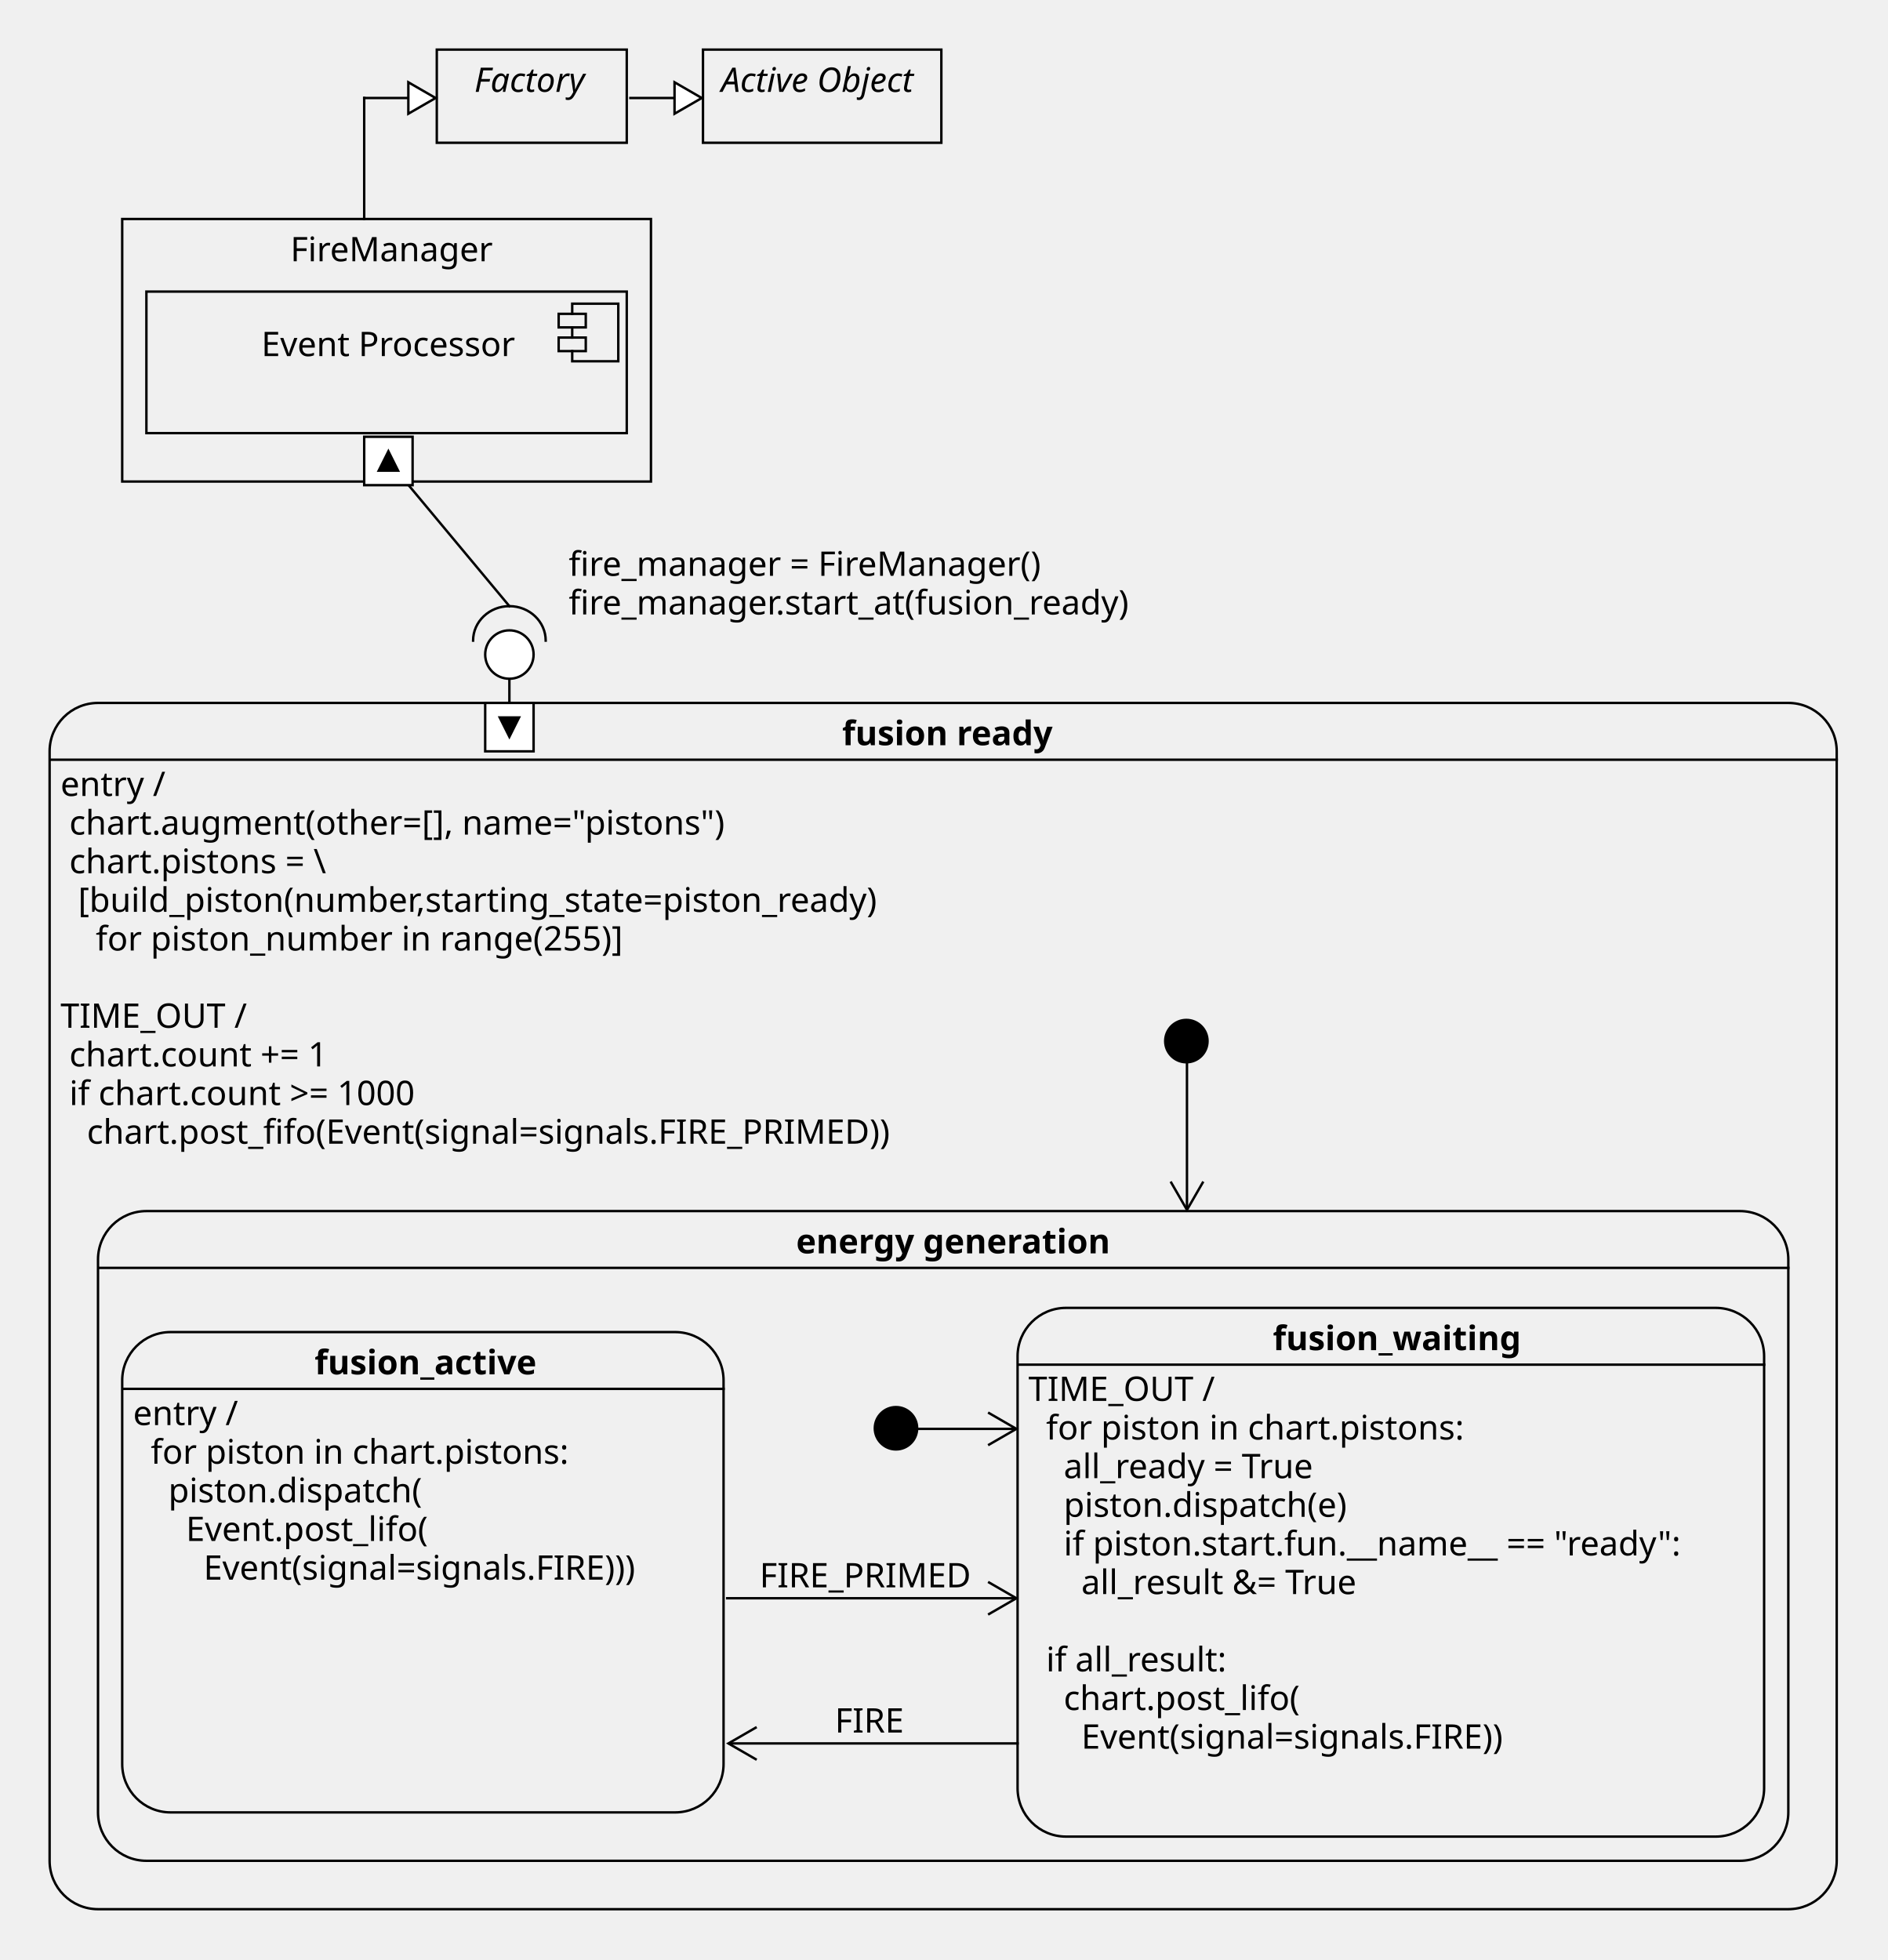
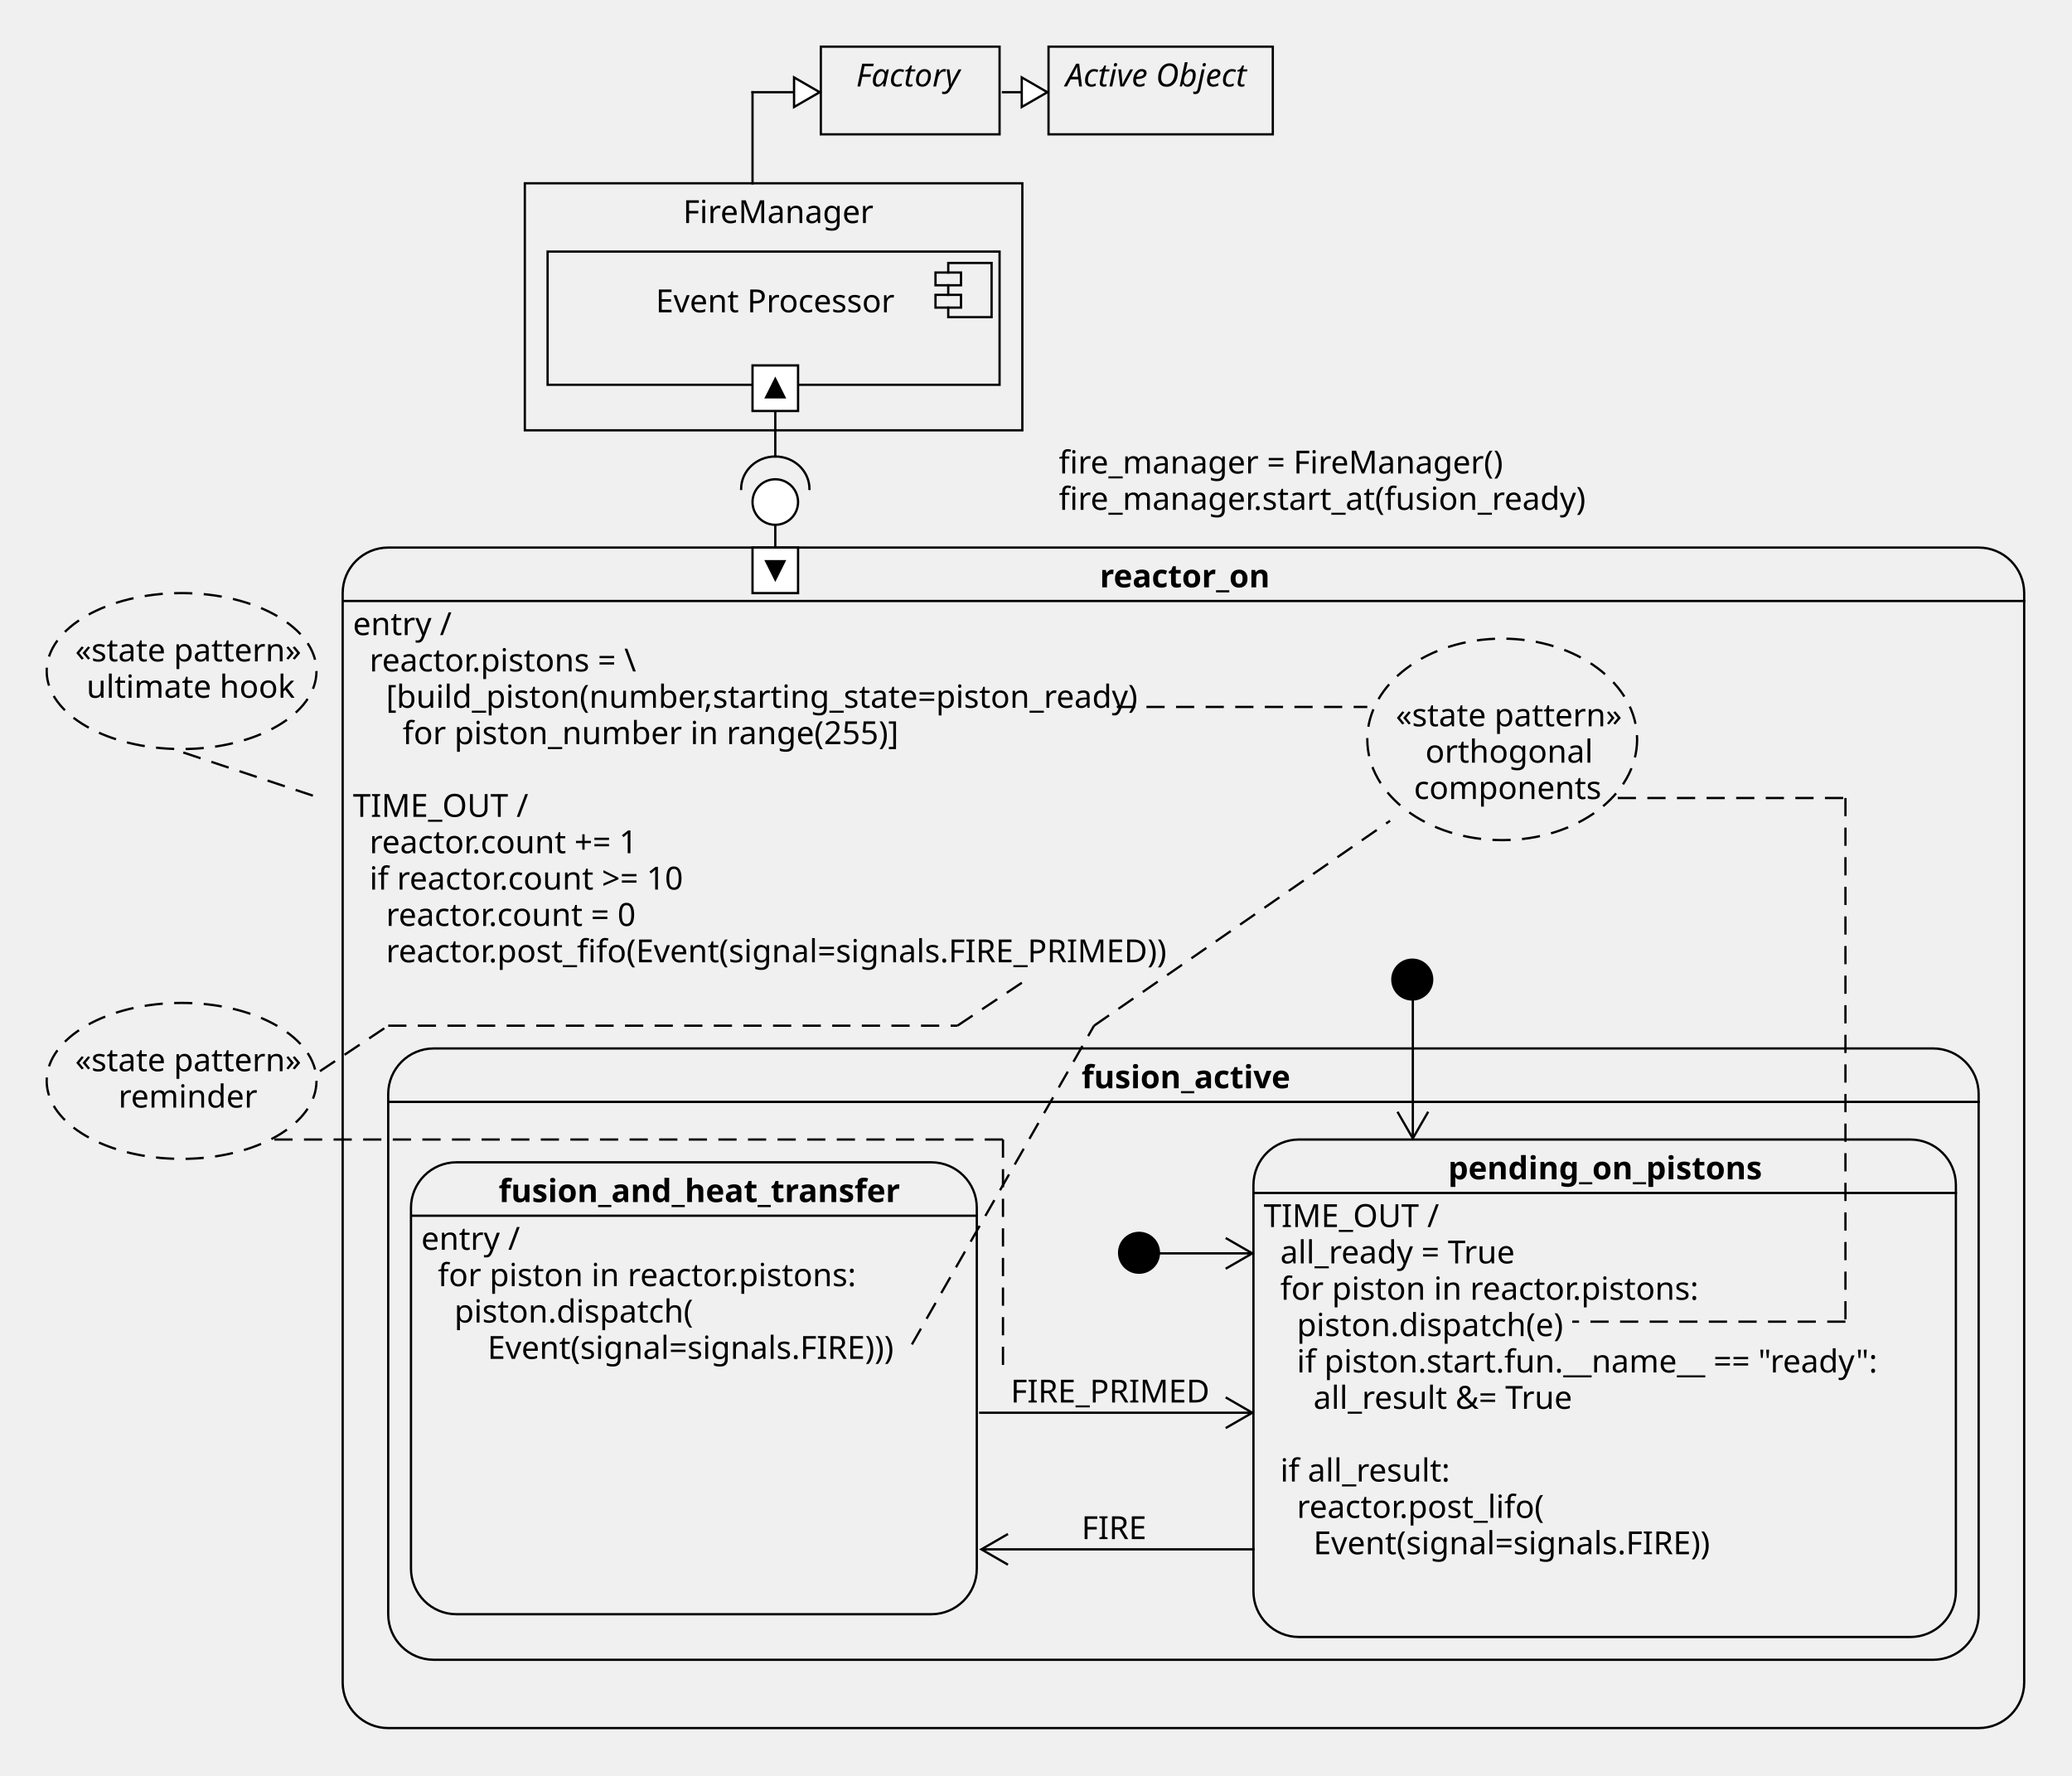
- <svg xmlns="http://www.w3.org/2000/svg" fill-opacity="1" color-rendering="auto" color-interpolation="auto" text-rendering="auto" stroke="black" stroke-linecap="square" width="780" stroke-miterlimit="10" shape-rendering="auto" stroke-opacity="1" fill="black" stroke-dasharray="none" font-weight="normal" stroke-width="1" viewBox="320 200 780 810" height="810" font-family="'Dialog'" font-style="normal" stroke-linejoin="miter" font-size="12px" stroke-dashoffset="0" image-rendering="auto">
+ <svg xmlns="http://www.w3.org/2000/svg" fill-opacity="1" color-rendering="auto" color-interpolation="auto" text-rendering="auto" stroke="black" stroke-linecap="square" width="910" stroke-miterlimit="10" shape-rendering="auto" stroke-opacity="1" fill="black" stroke-dasharray="none" font-weight="normal" stroke-width="1" viewBox="110 40 910 780" height="780" font-family="'Dialog'" font-style="normal" stroke-linejoin="miter" font-size="12px" stroke-dashoffset="0" image-rendering="auto">
  <defs id="genericDefs" />
  <g>
    <defs id="defs1">
      <clipPath clipPathUnits="userSpaceOnUse" id="clipPath1">
        <path d="M0 0 L2147483647 0 L2147483647 2147483647 L0 2147483647 L0 0 Z" />
      </clipPath>
      <clipPath clipPathUnits="userSpaceOnUse" id="clipPath2">
+         <path d="M0 0 L0 90 L120 90 L120 0 Z" />
+       </clipPath>
+       <clipPath clipPathUnits="userSpaceOnUse" id="clipPath3">
+         <path d="M0 0 L0 70 L120 70 L120 0 Z" />
+       </clipPath>
+       <clipPath clipPathUnits="userSpaceOnUse" id="clipPath4">
        <path d="M0 0 L0 40 L100 40 L100 0 Z" />
      </clipPath>
-       <clipPath clipPathUnits="userSpaceOnUse" id="clipPath3">
+       <clipPath clipPathUnits="userSpaceOnUse" id="clipPath5">
        <path d="M0 0 L0 40 L80 40 L80 0 Z" />
      </clipPath>
-       <clipPath clipPathUnits="userSpaceOnUse" id="clipPath4">
+       <clipPath clipPathUnits="userSpaceOnUse" id="clipPath6">
        <path d="M0 0 L0 40 L240 40 L240 0 Z" />
      </clipPath>
-       <clipPath clipPathUnits="userSpaceOnUse" id="clipPath5">
+       <clipPath clipPathUnits="userSpaceOnUse" id="clipPath7">
        <path d="M0 0 L0 60 L200 60 L200 0 Z" />
      </clipPath>
-       <clipPath clipPathUnits="userSpaceOnUse" id="clipPath6">
+       <clipPath clipPathUnits="userSpaceOnUse" id="clipPath8">
        <path d="M0 0 L0 110 L220 110 L220 0 Z" />
      </clipPath>
-       <clipPath clipPathUnits="userSpaceOnUse" id="clipPath7">
+       <clipPath clipPathUnits="userSpaceOnUse" id="clipPath9">
        <path d="M0 0 L0 20 L20 20 L20 0 Z" />
      </clipPath>
-       <clipPath clipPathUnits="userSpaceOnUse" id="clipPath8">
+       <clipPath clipPathUnits="userSpaceOnUse" id="clipPath10">
        <path d="M0 0 L0 270 L700 270 L700 0 Z" />
      </clipPath>
-       <clipPath clipPathUnits="userSpaceOnUse" id="clipPath9">
+       <clipPath clipPathUnits="userSpaceOnUse" id="clipPath11">
        <path d="M0 0 L0 220 L310 220 L310 0 Z" />
      </clipPath>
-       <clipPath clipPathUnits="userSpaceOnUse" id="clipPath10">
+       <clipPath clipPathUnits="userSpaceOnUse" id="clipPath12">
        <path d="M0 0 L0 200 L250 200 L250 0 Z" />
      </clipPath>
-       <clipPath clipPathUnits="userSpaceOnUse" id="clipPath11">
-         <path d="M0 0 L0 500 L740 500 L740 0 Z" />
-       </clipPath>
-       <clipPath clipPathUnits="userSpaceOnUse" id="clipPath12">
-         <path d="M0 0 L0 30 L60 30 L60 0 Z" />
-       </clipPath>
      <clipPath clipPathUnits="userSpaceOnUse" id="clipPath13">
-         <path d="M0 0 L0 80 L60 80 L60 0 Z" />
+         <path d="M0 0 L0 520 L740 520 L740 0 Z" />
      </clipPath>
      <clipPath clipPathUnits="userSpaceOnUse" id="clipPath14">
+         <path d="M0 0 L0 260 L240 260 L240 0 Z" />
+       </clipPath>
+       <clipPath clipPathUnits="userSpaceOnUse" id="clipPath15">
+         <path d="M0 0 L0 260 L150 260 L150 0 Z" />
+       </clipPath>
+       <clipPath clipPathUnits="userSpaceOnUse" id="clipPath16">
+         <path d="M0 0 L0 30 L140 30 L140 0 Z" />
+       </clipPath>
+       <clipPath clipPathUnits="userSpaceOnUse" id="clipPath17">
+         <path d="M0 0 L0 50 L90 50 L90 0 Z" />
+       </clipPath>
+       <clipPath clipPathUnits="userSpaceOnUse" id="clipPath18">
+         <path d="M0 0 L0 70 L340 70 L340 0 Z" />
+       </clipPath>
+       <clipPath clipPathUnits="userSpaceOnUse" id="clipPath19">
+         <path d="M0 0 L0 130 L350 130 L350 0 Z" />
+       </clipPath>
+       <clipPath clipPathUnits="userSpaceOnUse" id="clipPath20">
+         <path d="M0 0 L0 30 L50 30 L50 0 Z" />
+       </clipPath>
+       <clipPath clipPathUnits="userSpaceOnUse" id="clipPath21">
+         <path d="M0 0 L0 70 L60 70 L60 0 Z" />
+       </clipPath>
+       <clipPath clipPathUnits="userSpaceOnUse" id="clipPath22">
        <path d="M0 0 L0 60 L30 60 L30 0 Z" />
      </clipPath>
-       <clipPath clipPathUnits="userSpaceOnUse" id="clipPath15">
-         <path d="M0 0 L0 100 L90 100 L90 0 Z" />
-       </clipPath>
-       <clipPath clipPathUnits="userSpaceOnUse" id="clipPath16">
+       <clipPath clipPathUnits="userSpaceOnUse" id="clipPath23">
+         <path d="M0 0 L0 70 L50 70 L50 0 Z" />
+       </clipPath>
+       <clipPath clipPathUnits="userSpaceOnUse" id="clipPath24">
        <path d="M0 0 L0 40 L150 40 L150 0 Z" />
      </clipPath>
-       <clipPath clipPathUnits="userSpaceOnUse" id="clipPath17">
+       <clipPath clipPathUnits="userSpaceOnUse" id="clipPath25">
        <path d="M0 0 L0 30 L80 30 L80 0 Z" />
      </clipPath>
-       <clipPath clipPathUnits="userSpaceOnUse" id="clipPath18">
+       <clipPath clipPathUnits="userSpaceOnUse" id="clipPath26">
        <path d="M0 0 L0 100 L30 100 L30 0 Z" />
      </clipPath>
    </defs>
-     <g fill="rgb(255,255,255)" fill-opacity="0" transform="translate(610,220)" stroke-opacity="0" stroke="rgb(255,255,255)">
-       <rect x="0.5" width="98.5" height="38.5" y="0.5" clip-path="url(#clipPath2)" stroke="none" />
-     </g>
-     <g transform="translate(610,220)">
-       <rect fill="none" x="0.5" width="98.5" height="38.5" y="0.5" clip-path="url(#clipPath2)" />
-       <text x="8" font-size="14px" y="17.969" clip-path="url(#clipPath2)" font-family="sans-serif" font-style="italic" stroke="none" xml:space="preserve">Active Object</text>
-     </g>
-     <g fill="rgb(255,255,255)" fill-opacity="0" transform="translate(500,220)" stroke-opacity="0" stroke="rgb(255,255,255)">
-       <rect x="0.5" width="78.5" height="38.5" y="0.5" clip-path="url(#clipPath3)" stroke="none" />
-     </g>
-     <g transform="translate(500,220)">
-       <rect fill="none" x="0.5" width="78.5" height="38.5" y="0.5" clip-path="url(#clipPath3)" />
-       <text x="16" font-size="14px" y="17.969" clip-path="url(#clipPath3)" font-family="sans-serif" font-style="italic" stroke="none" xml:space="preserve">Factory</text>
-     </g>
-     <g font-family="sans-serif" font-size="14px" transform="translate(550,420)">
-       <text x="5" xml:space="preserve" y="17.969" clip-path="url(#clipPath4)" stroke="none">fire_manager = FireManager()</text>
-       <text x="5" xml:space="preserve" y="33.938" clip-path="url(#clipPath4)" stroke="none">fire_manager.start_at(fusion_ready)</text>
-     </g>
-     <g fill="rgb(255,255,255)" fill-opacity="0" transform="translate(380,320)" stroke-opacity="0" stroke="rgb(255,255,255)">
-       <rect x="170.86" width="11.2" height="5.6" y="9.7" clip-path="url(#clipPath5)" stroke="none" />
-     </g>
-     <g transform="translate(380,320)">
-       <rect fill="none" x="170.86" width="11.2" height="5.6" y="9.7" clip-path="url(#clipPath5)" />
-     </g>
-     <g fill="rgb(255,255,255)" fill-opacity="0" transform="translate(380,320)" stroke-opacity="0" stroke="rgb(255,255,255)">
-       <rect x="170.86" width="11.2" height="5.6" y="19.5" clip-path="url(#clipPath5)" stroke="none" />
-     </g>
-     <g transform="translate(380,320)">
-       <rect fill="none" x="170.86" width="11.2" height="5.6" y="19.5" clip-path="url(#clipPath5)" />
-       <path fill="none" d="M176.46 15.3 L176.46 19.5" clip-path="url(#clipPath5)" />
-       <path fill="none" d="M176.46 9.7 L176.46 5.5 L195.5 5.5 L195.5 29.3 L176.46 29.3 L176.46 25.1" clip-path="url(#clipPath5)" />
-     </g>
-     <g fill="rgb(255,255,255)" fill-opacity="0" transform="translate(380,320)" stroke-opacity="0" stroke="rgb(255,255,255)">
-       <rect x="0.5" width="198.5" height="58.5" y="0.5" clip-path="url(#clipPath5)" stroke="none" />
-     </g>
-     <g transform="translate(380,320)">
-       <rect fill="none" x="0.5" width="198.5" height="58.5" y="0.5" clip-path="url(#clipPath5)" />
-       <text x="48" font-size="14px" y="27.169" clip-path="url(#clipPath5)" font-family="sans-serif" stroke="none" xml:space="preserve">Event Processor</text>
-     </g>
-     <g fill="rgb(255,255,255)" fill-opacity="0" transform="translate(370,290)" stroke-opacity="0" stroke="rgb(255,255,255)">
-       <rect x="0.5" width="218.5" height="108.5" y="0.5" clip-path="url(#clipPath6)" stroke="none" />
-     </g>
-     <g transform="translate(370,290)">
-       <rect fill="none" x="0.5" width="218.5" height="108.5" y="0.5" clip-path="url(#clipPath6)" />
-       <text x="70" font-size="14px" y="17.969" clip-path="url(#clipPath6)" font-family="sans-serif" stroke="none" xml:space="preserve">FireManager</text>
-     </g>
-     <g transform="translate(680,780)">
-       <circle r="8.75" clip-path="url(#clipPath7)" cx="10.25" cy="10.25" stroke="none" />
-       <circle fill="none" r="8.75" clip-path="url(#clipPath7)" cx="10.25" cy="10.25" />
-     </g>
-     <g transform="translate(800,620)">
-       <circle r="8.75" clip-path="url(#clipPath7)" cx="10.25" cy="10.25" stroke="none" />
-       <circle fill="none" r="8.75" clip-path="url(#clipPath7)" cx="10.25" cy="10.25" />
-     </g>
-     <g fill="rgb(255,255,255)" fill-opacity="0" transform="translate(360,700)" stroke-opacity="0" stroke="rgb(255,255,255)">
-       <rect x="0.5" y="0.5" clip-path="url(#clipPath8)" width="698.5" rx="20" ry="20" height="268.5" stroke="none" />
-     </g>
-     <g transform="translate(360,700)">
-       <rect x="0.5" y="0.5" clip-path="url(#clipPath8)" fill="none" width="698.5" rx="20" ry="20" height="268.5" />
-       <text x="289" font-size="14px" y="17.969" clip-path="url(#clipPath8)" font-family="sans-serif" stroke="none" font-weight="bold" xml:space="preserve">energy generation</text>
-       <path fill="none" d="M1 23.969 L699 23.969" clip-path="url(#clipPath8)" />
-     </g>
-     <g fill="rgb(255,255,255)" fill-opacity="0" transform="translate(740,740)" stroke-opacity="0" stroke="rgb(255,255,255)">
-       <rect x="0.5" y="0.5" clip-path="url(#clipPath9)" width="308.5" rx="20" ry="20" height="218.5" stroke="none" />
-     </g>
-     <g transform="translate(740,740)">
-       <rect x="0.5" y="0.5" clip-path="url(#clipPath9)" fill="none" width="308.5" rx="20" ry="20" height="218.5" />
-       <text x="106" font-size="14px" y="17.969" clip-path="url(#clipPath9)" font-family="sans-serif" stroke="none" font-weight="bold" xml:space="preserve">fusion_waiting</text>
-       <path fill="none" d="M1 23.969 L309 23.969" clip-path="url(#clipPath9)" />
-       <text x="5" font-size="14px" y="38.938" clip-path="url(#clipPath9)" font-family="sans-serif" stroke="none" xml:space="preserve">TIME_OUT / </text>
-       <text x="5" font-size="14px" y="54.906" clip-path="url(#clipPath9)" font-family="sans-serif" stroke="none" xml:space="preserve">  for piston in chart.pistons:</text>
-       <text x="5" font-size="14px" y="70.875" clip-path="url(#clipPath9)" font-family="sans-serif" stroke="none" xml:space="preserve">  	 all_ready = True</text>
-       <text x="5" font-size="14px" y="86.844" clip-path="url(#clipPath9)" font-family="sans-serif" stroke="none" xml:space="preserve">    piston.dispatch(e)</text>
-       <text x="5" font-size="14px" y="102.812" clip-path="url(#clipPath9)" font-family="sans-serif" stroke="none" xml:space="preserve">    if piston.start.fun.__name__ == "ready":</text>
-       <text x="5" font-size="14px" y="118.781" clip-path="url(#clipPath9)" font-family="sans-serif" stroke="none" xml:space="preserve">      all_result &amp;= True</text>
-       <text x="5" font-size="14px" y="134.75" clip-path="url(#clipPath9)" font-family="sans-serif" stroke="none" xml:space="preserve">     </text>
-       <text x="5" font-size="14px" y="150.719" clip-path="url(#clipPath9)" font-family="sans-serif" stroke="none" xml:space="preserve">  if all_result:</text>
-       <text x="5" font-size="14px" y="166.688" clip-path="url(#clipPath9)" font-family="sans-serif" stroke="none" xml:space="preserve">    chart.post_lifo(</text>
-       <text x="5" font-size="14px" y="182.656" clip-path="url(#clipPath9)" font-family="sans-serif" stroke="none" xml:space="preserve">      Event(signal=signals.FIRE))</text>
-       <text x="5" font-size="14px" y="198.625" clip-path="url(#clipPath9)" font-family="sans-serif" stroke="none" xml:space="preserve">    </text>
-     </g>
-     <g fill="rgb(255,255,255)" fill-opacity="0" transform="translate(370,750)" stroke-opacity="0" stroke="rgb(255,255,255)">
-       <rect x="0.5" y="0.5" clip-path="url(#clipPath10)" width="248.5" rx="20" ry="20" height="198.5" stroke="none" />
-     </g>
-     <g transform="translate(370,750)">
-       <rect x="0.5" y="0.5" clip-path="url(#clipPath10)" fill="none" width="248.5" rx="20" ry="20" height="198.5" />
-       <text x="80" font-size="14px" y="17.969" clip-path="url(#clipPath10)" font-family="sans-serif" stroke="none" font-weight="bold" xml:space="preserve">fusion_active</text>
-       <path fill="none" d="M1 23.969 L249 23.969" clip-path="url(#clipPath10)" />
-       <text x="5" font-size="14px" y="38.938" clip-path="url(#clipPath10)" font-family="sans-serif" stroke="none" xml:space="preserve">entry /</text>
-       <text x="5" font-size="14px" y="54.906" clip-path="url(#clipPath10)" font-family="sans-serif" stroke="none" xml:space="preserve">  for piston in chart.pistons:</text>
-       <text x="5" font-size="14px" y="70.875" clip-path="url(#clipPath10)" font-family="sans-serif" stroke="none" xml:space="preserve">    piston.dispatch(</text>
-       <text x="5" font-size="14px" y="86.844" clip-path="url(#clipPath10)" font-family="sans-serif" stroke="none" xml:space="preserve">      Event.post_lifo(</text>
-       <text x="5" font-size="14px" y="102.812" clip-path="url(#clipPath10)" font-family="sans-serif" stroke="none" xml:space="preserve">        Event(signal=signals.FIRE)))</text>
-     </g>
-     <g fill="rgb(255,255,255)" fill-opacity="0" transform="translate(340,490)" stroke-opacity="0" stroke="rgb(255,255,255)">
-       <rect x="0.5" y="0.5" clip-path="url(#clipPath11)" width="738.5" rx="20" ry="20" height="498.5" stroke="none" />
-     </g>
-     <g transform="translate(340,490)">
-       <rect x="0.5" y="0.5" clip-path="url(#clipPath11)" fill="none" width="738.5" rx="20" ry="20" height="498.5" />
-       <text x="328" font-size="14px" y="17.969" clip-path="url(#clipPath11)" font-family="sans-serif" stroke="none" font-weight="bold" xml:space="preserve">fusion ready</text>
-       <path fill="none" d="M1 23.969 L739 23.969" clip-path="url(#clipPath11)" />
-       <text x="5" font-size="14px" y="38.938" clip-path="url(#clipPath11)" font-family="sans-serif" stroke="none" xml:space="preserve">entry /</text>
-       <text x="5" font-size="14px" y="54.906" clip-path="url(#clipPath11)" font-family="sans-serif" stroke="none" xml:space="preserve">	chart.augment(other=[], name="pistons")</text>
-       <text x="5" font-size="14px" y="70.875" clip-path="url(#clipPath11)" font-family="sans-serif" stroke="none" xml:space="preserve">	chart.pistons = \</text>
-       <text x="5" font-size="14px" y="86.844" clip-path="url(#clipPath11)" font-family="sans-serif" stroke="none" xml:space="preserve">	 [build_piston(number,starting_state=piston_ready)</text>
-       <text x="5" font-size="14px" y="102.812" clip-path="url(#clipPath11)" font-family="sans-serif" stroke="none" xml:space="preserve">	   for piston_number in range(255)]</text>
-       <text x="5" font-size="14px" y="134.75" clip-path="url(#clipPath11)" font-family="sans-serif" stroke="none" xml:space="preserve">TIME_OUT / </text>
-       <text x="5" font-size="14px" y="150.719" clip-path="url(#clipPath11)" font-family="sans-serif" stroke="none" xml:space="preserve">	chart.count += 1</text>
-       <text x="5" font-size="14px" y="166.688" clip-path="url(#clipPath11)" font-family="sans-serif" stroke="none" xml:space="preserve">	if chart.count &gt;= 1000</text>
-       <text x="5" font-size="14px" y="182.656" clip-path="url(#clipPath11)" font-family="sans-serif" stroke="none" xml:space="preserve">	  chart.post_fifo(Event(signal=signals.FIRE_PRIMED))</text>
-     </g>
-     <g transform="translate(570,230)">
-       <path fill="none" d="M39.5 10.5 L10.5 10.5" clip-path="url(#clipPath12)" />
-       <path fill="white" d="M28.742 4 L40 10.5 L28.742 17 Z" clip-path="url(#clipPath12)" stroke="none" />
-       <path fill="none" d="M28.742 4 L40 10.5 L28.742 17 Z" clip-path="url(#clipPath12)" />
-     </g>
-     <g transform="translate(460,230)">
-       <path fill="none" d="M39.5 10.5 L10.5 10.5" clip-path="url(#clipPath13)" />
-       <path fill="none" d="M10.5 10.5 L10.5 60.5" clip-path="url(#clipPath13)" />
-       <path fill="white" d="M28.742 4 L40 10.5 L28.742 17 Z" clip-path="url(#clipPath13)" stroke="none" />
-       <path fill="none" d="M28.742 4 L40 10.5 L28.742 17 Z" clip-path="url(#clipPath13)" />
-     </g>
-     <g transform="translate(520,460)">
-       <path fill="none" d="M10.5 11.5 L10.5 40.5" clip-path="url(#clipPath14)" />
-       <circle fill="white" r="10" clip-path="url(#clipPath14)" cx="10.5" cy="10.5" stroke="none" />
-       <circle fill="none" r="10" clip-path="url(#clipPath14)" cx="10.5" cy="10.5" />
-       <rect x="0.5" y="30.5" clip-path="url(#clipPath14)" fill="white" width="20" height="20" stroke="none" />
-       <rect fill="none" x="0.5" width="20" height="20" y="30.5" clip-path="url(#clipPath14)" />
-       <path d="M6.5 36.5 L14.5 36.5 L10.5 44.5 Z" clip-path="url(#clipPath14)" stroke="none" />
-       <path fill="none" d="M6.5 36.5 L14.5 36.5 L10.5 44.5 Z" clip-path="url(#clipPath14)" />
-     </g>
-     <g transform="translate(470,380)">
-       <path fill="none" d="M11.14 11.268 L60.5 70.5" clip-path="url(#clipPath15)" />
-       <rect x="0.5" y="0.5" clip-path="url(#clipPath15)" fill="white" width="20" height="20" stroke="none" />
-       <rect fill="none" x="0.5" width="20" height="20" y="0.5" clip-path="url(#clipPath15)" />
-       <path d="M10.5 6.5 L14.5 14.5 L6.5 14.5 Z" clip-path="url(#clipPath15)" stroke="none" />
-       <path fill="none" d="M10.5 6.5 L14.5 14.5 L6.5 14.5 Z" clip-path="url(#clipPath15)" />
-     </g>
-     <g fill="rgb(255,255,255)" fill-opacity="0" transform="translate(470,380)" stroke-opacity="0" stroke="rgb(255,255,255)">
-       <path d="M75.5 84.75 A15 14.25 0 0 0 45.5 84.75" stroke="none" clip-path="url(#clipPath15)" />
-     </g>
-     <g transform="translate(470,380)">
-       <path fill="none" d="M75.5 84.75 A15 14.25 0 0 0 45.5 84.75" clip-path="url(#clipPath15)" />
-     </g>
-     <g transform="translate(610,900)">
-       <path fill="none" d="M130.5 20.5 L11.5 20.5" clip-path="url(#clipPath16)" />
-       <path fill="none" d="M22.258 14 L11 20.5 L22.258 27" clip-path="url(#clipPath16)" />
-       <text x="55.005" font-size="14px" y="16" clip-path="url(#clipPath16)" font-family="sans-serif" stroke="none" xml:space="preserve">FIRE</text>
-     </g>
-     <g transform="translate(610,840)">
-       <path fill="none" d="M10.5 20.5 L129.5 20.5" clip-path="url(#clipPath16)" />
-       <path fill="none" d="M118.742 27 L130 20.5 L118.742 14" clip-path="url(#clipPath16)" />
-       <text x="23.892" font-size="14px" y="16" clip-path="url(#clipPath16)" font-family="sans-serif" stroke="none" xml:space="preserve">FIRE_PRIMED</text>
-     </g>
-     <g transform="translate(680,780)">
-       <path fill="none" d="M10.5 10.5 L59.5 10.5" clip-path="url(#clipPath17)" />
-       <path fill="none" d="M48.742 17 L60 10.5 L48.742 4" clip-path="url(#clipPath17)" />
-     </g>
-     <g transform="translate(800,620)">
-       <path fill="none" d="M10.5 10.5 L10.5 79.5" clip-path="url(#clipPath18)" />
-       <path fill="none" d="M4 68.742 L10.5 80 L17 68.742" clip-path="url(#clipPath18)" />
+     <g fill="rgb(255,255,255)" fill-opacity="0" transform="translate(710,320)" stroke-opacity="0" stroke="rgb(255,255,255)">
+       <ellipse rx="59.25" ry="44.25" clip-path="url(#clipPath2)" cx="59.75" cy="44.75" stroke="none" />
+     </g>
+     <g stroke-dasharray="8,5" stroke-miterlimit="5" transform="translate(710,320)" stroke-linecap="butt">
+       <ellipse rx="59.25" fill="none" ry="44.25" clip-path="url(#clipPath2)" cx="59.75" cy="44.75" />
+       <text x="13" font-size="14px" y="39" clip-path="url(#clipPath2)" font-family="sans-serif" stroke="none" xml:space="preserve">«state pattern»</text>
+       <text x="26" font-size="14px" y="54.969" clip-path="url(#clipPath2)" font-family="sans-serif" stroke="none" xml:space="preserve">orthogonal</text>
+       <text x="21" font-size="14px" y="70.938" clip-path="url(#clipPath2)" font-family="sans-serif" stroke="none" xml:space="preserve">components</text>
+     </g>
+     <g fill="rgb(255,255,255)" fill-opacity="0" transform="translate(130,300)" stroke-opacity="0" stroke="rgb(255,255,255)">
+       <ellipse rx="59.25" ry="34.25" clip-path="url(#clipPath3)" cx="59.75" cy="34.75" stroke="none" />
+     </g>
+     <g stroke-dasharray="8,5" stroke-miterlimit="5" transform="translate(130,300)" stroke-linecap="butt">
+       <ellipse rx="59.25" fill="none" ry="34.25" clip-path="url(#clipPath3)" cx="59.75" cy="34.75" />
+       <text x="13" font-size="14px" y="30.5" clip-path="url(#clipPath3)" font-family="sans-serif" stroke="none" xml:space="preserve">«state pattern»</text>
+       <text x="18" font-size="14px" y="46.469" clip-path="url(#clipPath3)" font-family="sans-serif" stroke="none" xml:space="preserve">ultimate hook</text>
+     </g>
+     <g fill="rgb(255,255,255)" fill-opacity="0" transform="translate(130,480)" stroke-opacity="0" stroke="rgb(255,255,255)">
+       <ellipse rx="59.25" ry="34.25" clip-path="url(#clipPath3)" cx="59.75" cy="34.75" stroke="none" />
+     </g>
+     <g stroke-dasharray="8,5" stroke-miterlimit="5" transform="translate(130,480)" stroke-linecap="butt">
+       <ellipse rx="59.25" fill="none" ry="34.25" clip-path="url(#clipPath3)" cx="59.75" cy="34.75" />
+       <text x="13" font-size="14px" y="30.5" clip-path="url(#clipPath3)" font-family="sans-serif" stroke="none" xml:space="preserve">«state pattern»</text>
+       <text x="32" font-size="14px" y="46.469" clip-path="url(#clipPath3)" font-family="sans-serif" stroke="none" xml:space="preserve">reminder</text>
+     </g>
+     <g fill="rgb(255,255,255)" fill-opacity="0" transform="translate(570,60)" stroke-opacity="0" stroke="rgb(255,255,255)">
+       <rect x="0.5" width="98.5" height="38.5" y="0.5" clip-path="url(#clipPath4)" stroke="none" />
+     </g>
+     <g transform="translate(570,60)">
+       <rect fill="none" x="0.5" width="98.5" height="38.5" y="0.5" clip-path="url(#clipPath4)" />
+       <text x="8" font-size="14px" y="17.969" clip-path="url(#clipPath4)" font-family="sans-serif" font-style="italic" stroke="none" xml:space="preserve">Active Object</text>
+     </g>
+     <g fill="rgb(255,255,255)" fill-opacity="0" transform="translate(470,60)" stroke-opacity="0" stroke="rgb(255,255,255)">
+       <rect x="0.5" width="78.5" height="38.5" y="0.5" clip-path="url(#clipPath5)" stroke="none" />
+     </g>
+     <g transform="translate(470,60)">
+       <rect fill="none" x="0.5" width="78.5" height="38.5" y="0.5" clip-path="url(#clipPath5)" />
+       <text x="16" font-size="14px" y="17.969" clip-path="url(#clipPath5)" font-family="sans-serif" font-style="italic" stroke="none" xml:space="preserve">Factory</text>
+     </g>
+     <g font-family="sans-serif" font-size="14px" transform="translate(570,230)">
+       <text x="5" xml:space="preserve" y="17.969" clip-path="url(#clipPath6)" stroke="none">fire_manager = FireManager()</text>
+       <text x="5" xml:space="preserve" y="33.938" clip-path="url(#clipPath6)" stroke="none">fire_manager.start_at(fusion_ready)</text>
+     </g>
+     <g fill="rgb(255,255,255)" fill-opacity="0" transform="translate(350,150)" stroke-opacity="0" stroke="rgb(255,255,255)">
+       <rect x="170.86" width="11.2" height="5.6" y="9.7" clip-path="url(#clipPath7)" stroke="none" />
+     </g>
+     <g transform="translate(350,150)">
+       <rect fill="none" x="170.86" width="11.2" height="5.6" y="9.7" clip-path="url(#clipPath7)" />
+     </g>
+     <g fill="rgb(255,255,255)" fill-opacity="0" transform="translate(350,150)" stroke-opacity="0" stroke="rgb(255,255,255)">
+       <rect x="170.86" width="11.2" height="5.6" y="19.5" clip-path="url(#clipPath7)" stroke="none" />
+     </g>
+     <g transform="translate(350,150)">
+       <rect fill="none" x="170.86" width="11.2" height="5.6" y="19.5" clip-path="url(#clipPath7)" />
+       <path fill="none" d="M176.46 15.3 L176.46 19.5" clip-path="url(#clipPath7)" />
+       <path fill="none" d="M176.46 9.7 L176.46 5.5 L195.5 5.5 L195.5 29.3 L176.46 29.3 L176.46 25.1" clip-path="url(#clipPath7)" />
+     </g>
+     <g fill="rgb(255,255,255)" fill-opacity="0" transform="translate(350,150)" stroke-opacity="0" stroke="rgb(255,255,255)">
+       <rect x="0.5" width="198.5" height="58.5" y="0.5" clip-path="url(#clipPath7)" stroke="none" />
+     </g>
+     <g transform="translate(350,150)">
+       <rect fill="none" x="0.5" width="198.5" height="58.5" y="0.5" clip-path="url(#clipPath7)" />
+       <text x="48" font-size="14px" y="27.169" clip-path="url(#clipPath7)" font-family="sans-serif" stroke="none" xml:space="preserve">Event Processor</text>
+     </g>
+     <g fill="rgb(255,255,255)" fill-opacity="0" transform="translate(340,120)" stroke-opacity="0" stroke="rgb(255,255,255)">
+       <rect x="0.5" width="218.5" height="108.5" y="0.5" clip-path="url(#clipPath8)" stroke="none" />
+     </g>
+     <g transform="translate(340,120)">
+       <rect fill="none" x="0.5" width="218.5" height="108.5" y="0.5" clip-path="url(#clipPath8)" />
+       <text x="70" font-size="14px" y="17.969" clip-path="url(#clipPath8)" font-family="sans-serif" stroke="none" xml:space="preserve">FireManager</text>
+     </g>
+     <g transform="translate(600,580)">
+       <circle r="8.75" clip-path="url(#clipPath9)" cx="10.25" cy="10.25" stroke="none" />
+       <circle fill="none" r="8.75" clip-path="url(#clipPath9)" cx="10.25" cy="10.25" />
+     </g>
+     <g transform="translate(720,460)">
+       <circle r="8.75" clip-path="url(#clipPath9)" cx="10.25" cy="10.25" stroke="none" />
+       <circle fill="none" r="8.75" clip-path="url(#clipPath9)" cx="10.25" cy="10.25" />
+     </g>
+     <g fill="rgb(255,255,255)" fill-opacity="0" transform="translate(280,500)" stroke-opacity="0" stroke="rgb(255,255,255)">
+       <rect x="0.5" y="0.5" clip-path="url(#clipPath10)" width="698.5" rx="20" ry="20" height="268.5" stroke="none" />
+     </g>
+     <g transform="translate(280,500)">
+       <rect x="0.5" y="0.5" clip-path="url(#clipPath10)" fill="none" width="698.5" rx="20" ry="20" height="268.5" />
+       <text x="305" font-size="14px" y="17.969" clip-path="url(#clipPath10)" font-family="sans-serif" stroke="none" font-weight="bold" xml:space="preserve">fusion_active</text>
+       <path fill="none" d="M1 23.969 L699 23.969" clip-path="url(#clipPath10)" />
+     </g>
+     <g fill="rgb(255,255,255)" fill-opacity="0" transform="translate(660,540)" stroke-opacity="0" stroke="rgb(255,255,255)">
+       <rect x="0.5" y="0.5" clip-path="url(#clipPath11)" width="308.5" rx="20" ry="20" height="218.5" stroke="none" />
+     </g>
+     <g transform="translate(660,540)">
+       <rect x="0.5" y="0.5" clip-path="url(#clipPath11)" fill="none" width="308.5" rx="20" ry="20" height="218.5" />
+       <text x="86" font-size="14px" y="17.969" clip-path="url(#clipPath11)" font-family="sans-serif" stroke="none" font-weight="bold" xml:space="preserve">pending_on_pistons</text>
+       <path fill="none" d="M1 23.969 L309 23.969" clip-path="url(#clipPath11)" />
+       <text x="5" font-size="14px" y="38.938" clip-path="url(#clipPath11)" font-family="sans-serif" stroke="none" xml:space="preserve">TIME_OUT / </text>
+       <text x="5" font-size="14px" y="54.906" clip-path="url(#clipPath11)" font-family="sans-serif" stroke="none" xml:space="preserve">  all_ready = True</text>
+       <text x="5" font-size="14px" y="70.875" clip-path="url(#clipPath11)" font-family="sans-serif" stroke="none" xml:space="preserve">  for piston in reactor.pistons:</text>
+       <text x="5" font-size="14px" y="86.844" clip-path="url(#clipPath11)" font-family="sans-serif" stroke="none" xml:space="preserve">    piston.dispatch(e)</text>
+       <text x="5" font-size="14px" y="102.812" clip-path="url(#clipPath11)" font-family="sans-serif" stroke="none" xml:space="preserve">    if piston.start.fun.__name__ == "ready":</text>
+       <text x="5" font-size="14px" y="118.781" clip-path="url(#clipPath11)" font-family="sans-serif" stroke="none" xml:space="preserve">      all_result &amp;= True</text>
+       <text x="5" font-size="14px" y="134.75" clip-path="url(#clipPath11)" font-family="sans-serif" stroke="none" xml:space="preserve">     </text>
+       <text x="5" font-size="14px" y="150.719" clip-path="url(#clipPath11)" font-family="sans-serif" stroke="none" xml:space="preserve">  if all_result:</text>
+       <text x="5" font-size="14px" y="166.688" clip-path="url(#clipPath11)" font-family="sans-serif" stroke="none" xml:space="preserve">    reactor.post_lifo(</text>
+       <text x="5" font-size="14px" y="182.656" clip-path="url(#clipPath11)" font-family="sans-serif" stroke="none" xml:space="preserve">      Event(signal=signals.FIRE))</text>
+       <text x="5" font-size="14px" y="198.625" clip-path="url(#clipPath11)" font-family="sans-serif" stroke="none" xml:space="preserve">    </text>
+     </g>
+     <g fill="rgb(255,255,255)" fill-opacity="0" transform="translate(290,550)" stroke-opacity="0" stroke="rgb(255,255,255)">
+       <rect x="0.5" y="0.5" clip-path="url(#clipPath12)" width="248.5" rx="20" ry="20" height="198.5" stroke="none" />
+     </g>
+     <g transform="translate(290,550)">
+       <rect x="0.5" y="0.5" clip-path="url(#clipPath12)" fill="none" width="248.5" rx="20" ry="20" height="198.5" />
+       <text x="39" font-size="14px" y="17.969" clip-path="url(#clipPath12)" font-family="sans-serif" stroke="none" font-weight="bold" xml:space="preserve">fusion_and_heat_transfer</text>
+       <path fill="none" d="M1 23.969 L249 23.969" clip-path="url(#clipPath12)" />
+       <text x="5" font-size="14px" y="38.938" clip-path="url(#clipPath12)" font-family="sans-serif" stroke="none" xml:space="preserve">entry /</text>
+       <text x="5" font-size="14px" y="54.906" clip-path="url(#clipPath12)" font-family="sans-serif" stroke="none" xml:space="preserve">  for piston in reactor.pistons:</text>
+       <text x="5" font-size="14px" y="70.875" clip-path="url(#clipPath12)" font-family="sans-serif" stroke="none" xml:space="preserve">    piston.dispatch(</text>
+       <text x="5" font-size="14px" y="86.844" clip-path="url(#clipPath12)" font-family="sans-serif" stroke="none" xml:space="preserve">        Event(signal=signals.FIRE)))</text>
+     </g>
+     <g fill="rgb(255,255,255)" fill-opacity="0" transform="translate(260,280)" stroke-opacity="0" stroke="rgb(255,255,255)">
+       <rect x="0.5" y="0.5" clip-path="url(#clipPath13)" width="738.5" rx="20" ry="20" height="518.5" stroke="none" />
+     </g>
+     <g transform="translate(260,280)">
+       <rect x="0.5" y="0.5" clip-path="url(#clipPath13)" fill="none" width="738.5" rx="20" ry="20" height="518.5" />
+       <text x="333" font-size="14px" y="17.969" clip-path="url(#clipPath13)" font-family="sans-serif" stroke="none" font-weight="bold" xml:space="preserve">reactor_on</text>
+       <path fill="none" d="M1 23.969 L739 23.969" clip-path="url(#clipPath13)" />
+       <text x="5" font-size="14px" y="38.938" clip-path="url(#clipPath13)" font-family="sans-serif" stroke="none" xml:space="preserve">entry /</text>
+       <text x="5" font-size="14px" y="54.906" clip-path="url(#clipPath13)" font-family="sans-serif" stroke="none" xml:space="preserve">  reactor.pistons = \</text>
+       <text x="5" font-size="14px" y="70.875" clip-path="url(#clipPath13)" font-family="sans-serif" stroke="none" xml:space="preserve">    [build_piston(number,starting_state=piston_ready)</text>
+       <text x="5" font-size="14px" y="86.844" clip-path="url(#clipPath13)" font-family="sans-serif" stroke="none" xml:space="preserve">      for piston_number in range(255)]</text>
+       <text x="5" font-size="14px" y="102.812" clip-path="url(#clipPath13)" font-family="sans-serif" stroke="none" xml:space="preserve">      </text>
+       <text x="5" font-size="14px" y="118.781" clip-path="url(#clipPath13)" font-family="sans-serif" stroke="none" xml:space="preserve">TIME_OUT / </text>
+       <text x="5" font-size="14px" y="134.75" clip-path="url(#clipPath13)" font-family="sans-serif" stroke="none" xml:space="preserve">  reactor.count += 1</text>
+       <text x="5" font-size="14px" y="150.719" clip-path="url(#clipPath13)" font-family="sans-serif" stroke="none" xml:space="preserve">  if reactor.count &gt;= 10</text>
+       <text x="5" font-size="14px" y="166.688" clip-path="url(#clipPath13)" font-family="sans-serif" stroke="none" xml:space="preserve">    reactor.count = 0</text>
+       <text x="5" font-size="14px" y="182.656" clip-path="url(#clipPath13)" font-family="sans-serif" stroke="none" xml:space="preserve">    reactor.post_fifo(Event(signal=signals.FIRE_PRIMED))</text>
+     </g>
+     <g stroke-dasharray="8,5" stroke-miterlimit="5" transform="translate(500,390)" stroke-linecap="butt">
+       <path fill="none" d="M10.5 240.5 L90.5 100.5" clip-path="url(#clipPath14)" />
+       <path fill="none" d="M90.5 100.5 L220.5 10.5" clip-path="url(#clipPath14)" />
+     </g>
+     <g stroke-dasharray="8,5" stroke-miterlimit="5" transform="translate(790,380)" stroke-linecap="butt">
+       <path fill="none" d="M30.5 10.5 L130.5 10.5" clip-path="url(#clipPath15)" />
+       <path fill="none" d="M130.5 10.5 L130.5 240.5" clip-path="url(#clipPath15)" />
+       <path fill="none" d="M130.5 240.5 L10.5 240.5" clip-path="url(#clipPath15)" />
+     </g>
+     <g stroke-dasharray="8,5" stroke-miterlimit="5" transform="translate(590,340)" stroke-linecap="butt">
+       <path fill="none" d="M10.5 10.5 L120.5 10.5" clip-path="url(#clipPath16)" />
+     </g>
+     <g stroke-dasharray="8,5" stroke-miterlimit="5" transform="translate(180,360)" stroke-linecap="butt">
+       <path fill="none" d="M10.5 10.5 L70.5 30.5" clip-path="url(#clipPath17)" />
+     </g>
+     <g stroke-dasharray="8,5" stroke-miterlimit="5" transform="translate(240,460)" stroke-linecap="butt">
+       <path fill="none" d="M10.5 50.5 L40.5 30.5" clip-path="url(#clipPath18)" />
+       <path fill="none" d="M40.5 30.5 L290.5 30.5" clip-path="url(#clipPath18)" />
+       <path fill="none" d="M290.5 30.5 L320.5 10.5" clip-path="url(#clipPath18)" />
+     </g>
+     <g stroke-dasharray="8,5" stroke-miterlimit="5" transform="translate(220,530)" stroke-linecap="butt">
+       <path fill="none" d="M10.5 10.5 L330.5 10.5" clip-path="url(#clipPath19)" />
+       <path fill="none" d="M330.5 10.5 L330.5 110.5" clip-path="url(#clipPath19)" />
+     </g>
+     <g transform="translate(540,70)">
+       <path fill="none" d="M29.5 10.5 L10.5 10.5" clip-path="url(#clipPath20)" />
+       <path fill="white" d="M18.742 4 L30 10.5 L18.742 17 Z" clip-path="url(#clipPath20)" stroke="none" />
+       <path fill="none" d="M18.742 4 L30 10.5 L18.742 17 Z" clip-path="url(#clipPath20)" />
+     </g>
+     <g transform="translate(430,70)">
+       <path fill="none" d="M39.5 10.5 L10.5 10.5" clip-path="url(#clipPath21)" />
+       <path fill="none" d="M10.5 10.5 L10.5 50.5" clip-path="url(#clipPath21)" />
+       <path fill="white" d="M28.742 4 L40 10.5 L28.742 17 Z" clip-path="url(#clipPath21)" stroke="none" />
+       <path fill="none" d="M28.742 4 L40 10.5 L28.742 17 Z" clip-path="url(#clipPath21)" />
+     </g>
+     <g transform="translate(440,250)">
+       <path fill="none" d="M10.5 11.5 L10.5 40.5" clip-path="url(#clipPath22)" />
+       <circle fill="white" r="10" clip-path="url(#clipPath22)" cx="10.5" cy="10.5" stroke="none" />
+       <circle fill="none" r="10" clip-path="url(#clipPath22)" cx="10.5" cy="10.5" />
+       <rect x="0.5" y="30.5" clip-path="url(#clipPath22)" fill="white" width="20" height="20" stroke="none" />
+       <rect fill="none" x="0.5" width="20" height="20" y="30.5" clip-path="url(#clipPath22)" />
+       <path d="M6.5 36.5 L14.5 36.5 L10.5 44.5 Z" clip-path="url(#clipPath22)" stroke="none" />
+       <path fill="none" d="M6.5 36.5 L14.5 36.5 L10.5 44.5 Z" clip-path="url(#clipPath22)" />
+     </g>
+     <g transform="translate(430,200)">
+       <path fill="none" d="M20.5 11.5 L20.5 40.5" clip-path="url(#clipPath23)" />
+       <rect x="10.5" y="0.5" clip-path="url(#clipPath23)" fill="white" width="20" height="20" stroke="none" />
+       <rect fill="none" x="10.5" width="20" height="20" y="0.5" clip-path="url(#clipPath23)" />
+       <path d="M20.5 6.5 L24.5 14.5 L16.5 14.5 Z" clip-path="url(#clipPath23)" stroke="none" />
+       <path fill="none" d="M20.5 6.5 L24.5 14.5 L16.5 14.5 Z" clip-path="url(#clipPath23)" />
+     </g>
+     <g fill="rgb(255,255,255)" fill-opacity="0" transform="translate(430,200)" stroke-opacity="0" stroke="rgb(255,255,255)">
+       <path d="M35.5 54.75 A15 14.25 0 0 0 5.5 54.75" stroke="none" clip-path="url(#clipPath23)" />
+     </g>
+     <g transform="translate(430,200)">
+       <path fill="none" d="M35.5 54.75 A15 14.25 0 0 0 5.5 54.75" clip-path="url(#clipPath23)" />
+     </g>
+     <g transform="translate(530,700)">
+       <path fill="none" d="M130.5 20.5 L11.5 20.5" clip-path="url(#clipPath24)" />
+       <path fill="none" d="M22.258 14 L11 20.5 L22.258 27" clip-path="url(#clipPath24)" />
+       <text x="55.005" font-size="14px" y="16" clip-path="url(#clipPath24)" font-family="sans-serif" stroke="none" xml:space="preserve">FIRE</text>
+     </g>
+     <g transform="translate(530,640)">
+       <path fill="none" d="M10.5 20.5 L129.5 20.5" clip-path="url(#clipPath24)" />
+       <path fill="none" d="M118.742 27 L130 20.5 L118.742 14" clip-path="url(#clipPath24)" />
+       <text x="23.892" font-size="14px" y="16" clip-path="url(#clipPath24)" font-family="sans-serif" stroke="none" xml:space="preserve">FIRE_PRIMED</text>
+     </g>
+     <g transform="translate(600,580)">
+       <path fill="none" d="M10.5 10.5 L59.5 10.5" clip-path="url(#clipPath25)" />
+       <path fill="none" d="M48.742 17 L60 10.5 L48.742 4" clip-path="url(#clipPath25)" />
+     </g>
+     <g transform="translate(720,460)">
+       <path fill="none" d="M10.5 10.5 L10.5 79.5" clip-path="url(#clipPath26)" />
+       <path fill="none" d="M4 68.742 L10.5 80 L17 68.742" clip-path="url(#clipPath26)" />
    </g>
  </g>
</svg>
